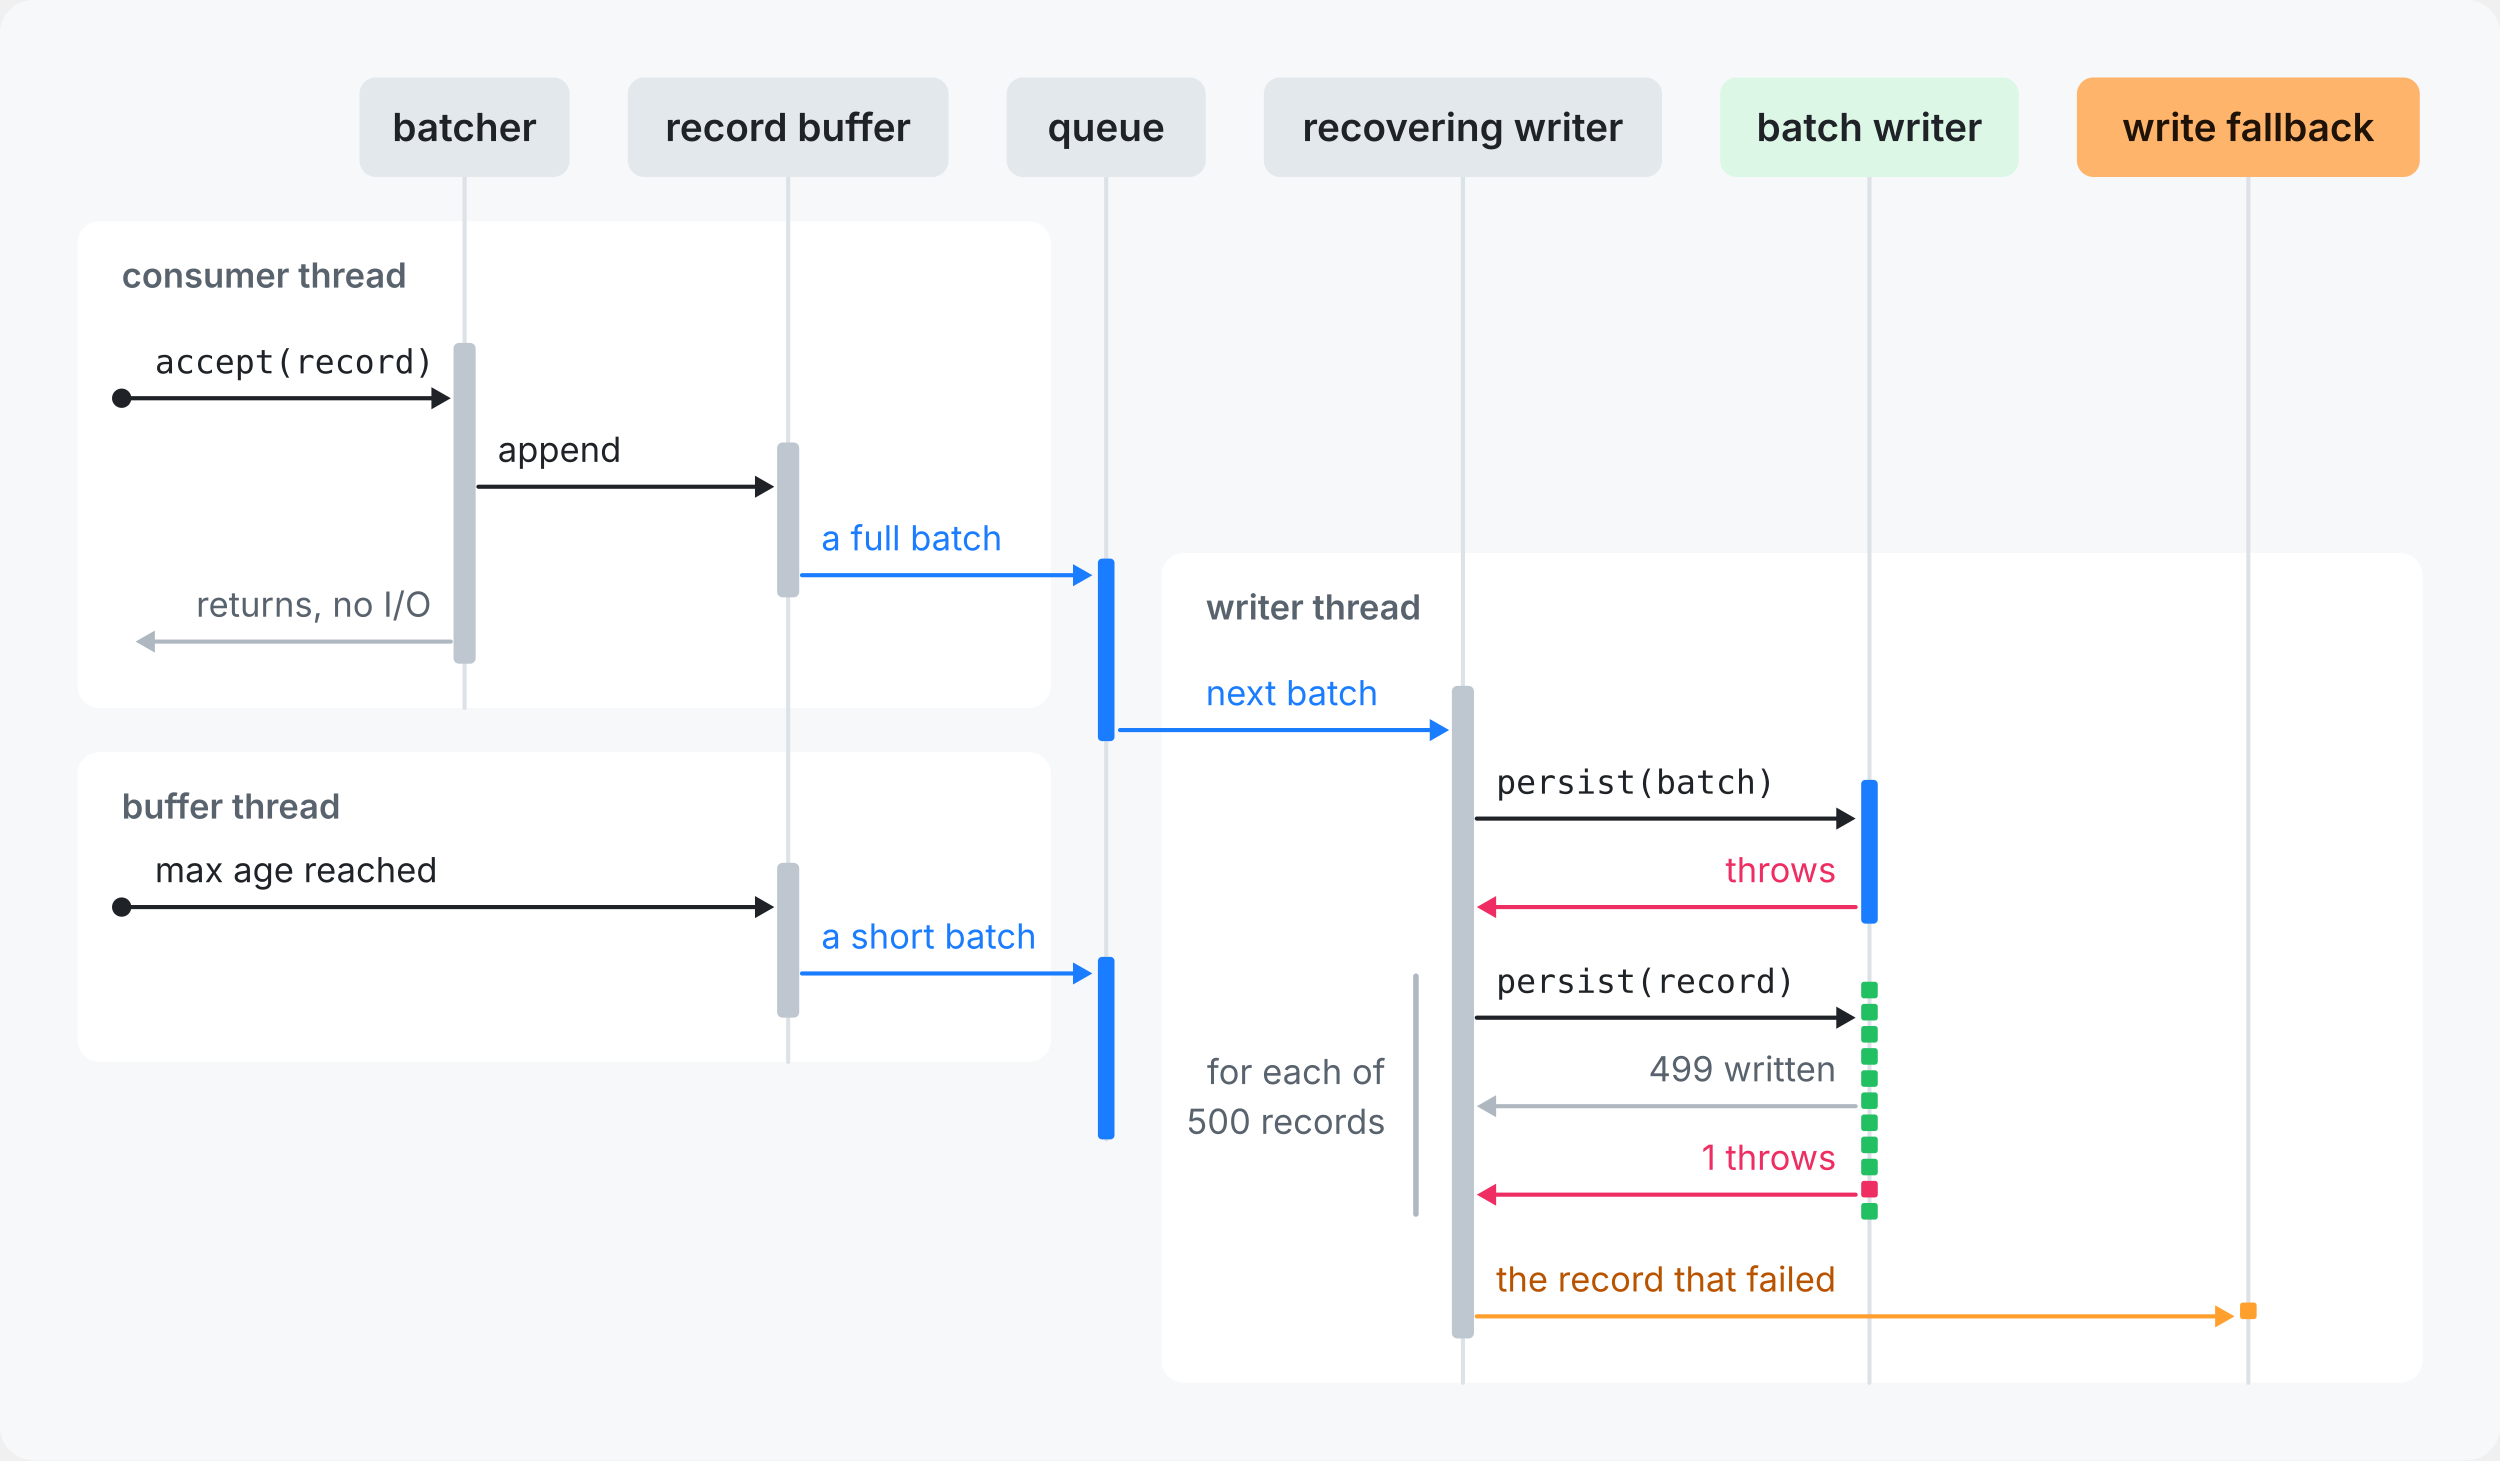
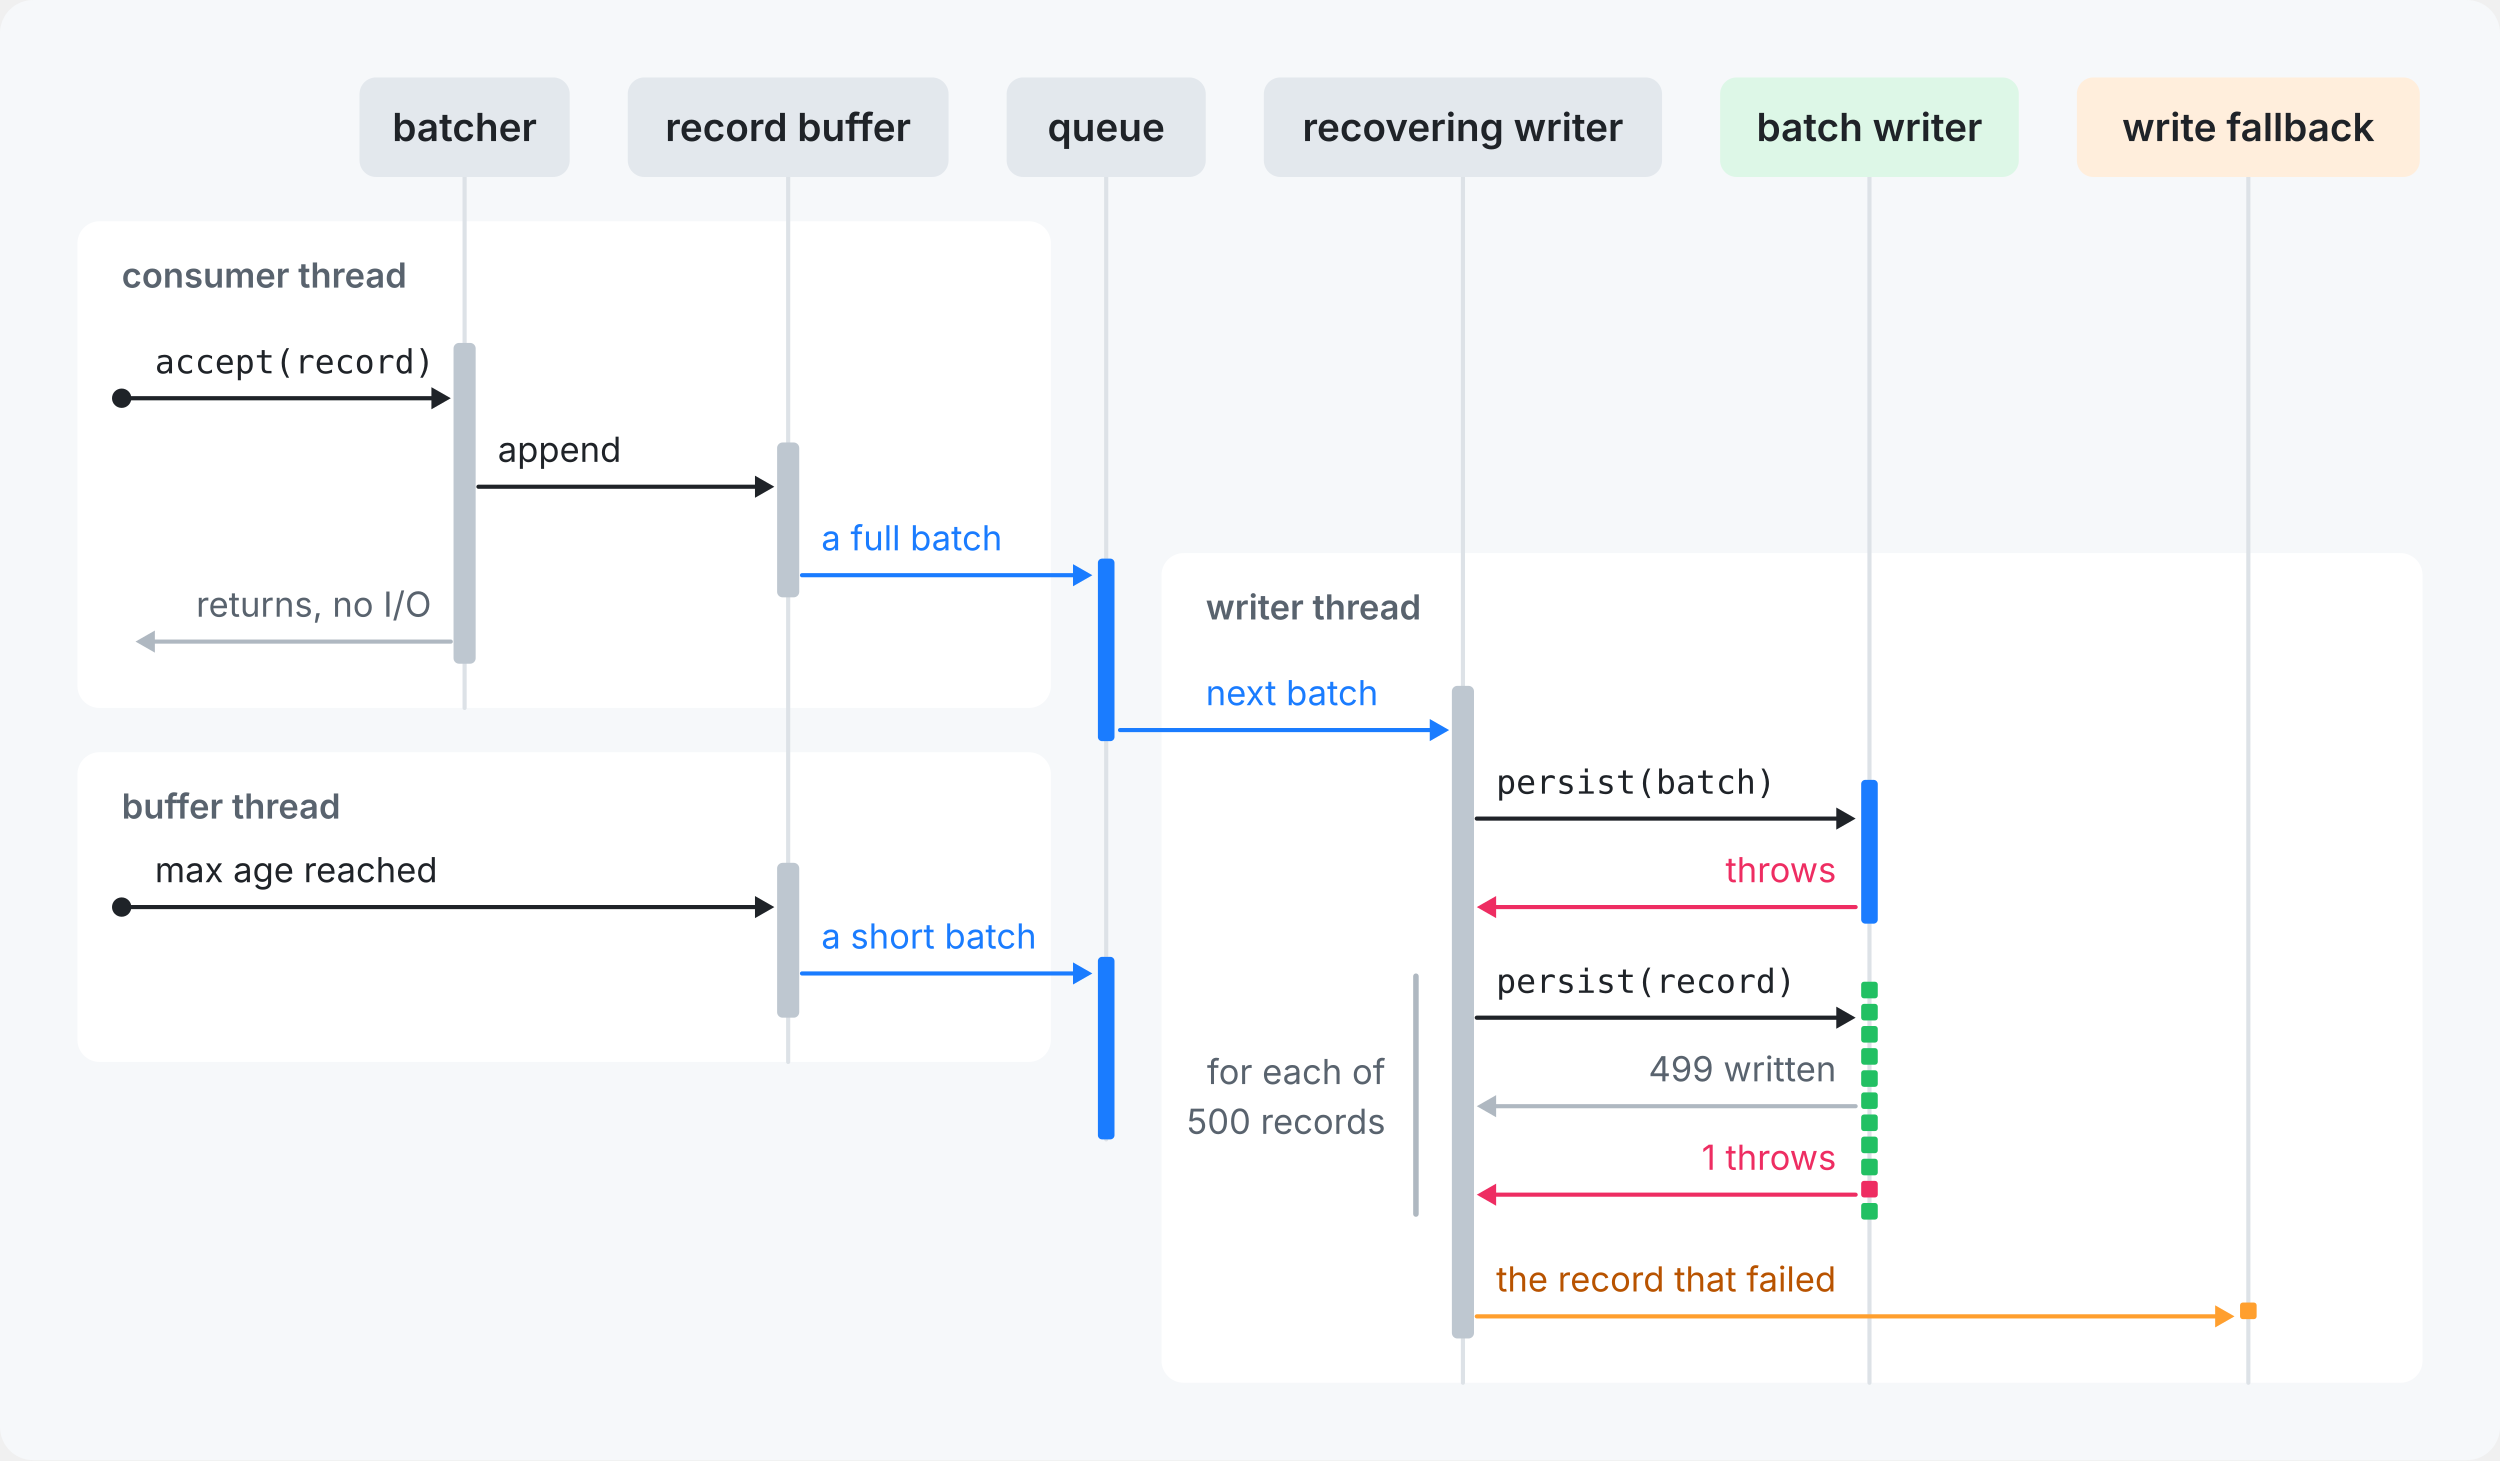
<svg xmlns="http://www.w3.org/2000/svg" viewBox="0 0 904 528" width="904" height="528" role="img">
  <rect width="904" height="528" rx="12" fill="#F6F8FA" />
  <g transform="translate(12,12)">
    <rect x="16.0" y="68.0" width="352.0" height="176.0" rx="8" fill="#FFFFFF" />
    <text x="32.0" y="92.0" font-family="-apple-system, BlinkMacSystemFont, 'Segoe UI', Inter, Helvetica, Arial, sans-serif" font-size="12.5" font-weight="600" fill="#59636E" text-anchor="start">consumer thread</text>
    <rect x="16.0" y="260.0" width="352.0" height="112.0" rx="8" fill="#FFFFFF" />
    <text x="32.0" y="284.0" font-family="-apple-system, BlinkMacSystemFont, 'Segoe UI', Inter, Helvetica, Arial, sans-serif" font-size="12.5" font-weight="600" fill="#59636E" text-anchor="start">buffer thread</text>
    <rect x="408.0" y="188.0" width="456.0" height="300.0" rx="8" fill="#FFFFFF" />
    <text x="424.0" y="212.0" font-family="-apple-system, BlinkMacSystemFont, 'Segoe UI', Inter, Helvetica, Arial, sans-serif" font-size="12.5" font-weight="600" fill="#59636E" text-anchor="start">writer thread</text>
    <path d="M156,52 L156,244" stroke="#DDE2E7" stroke-width="1.5" fill="none" stroke-linecap="round" stroke-linejoin="round" />
    <path d="M273.0,52 L273.0,372" stroke="#DDE2E7" stroke-width="1.5" fill="none" stroke-linecap="round" stroke-linejoin="round" />
    <path d="M388.0,52 L388.0,400" stroke="#DDE2E7" stroke-width="1.5" fill="none" stroke-linecap="round" stroke-linejoin="round" />
    <path d="M517.0,52 L517.0,488" stroke="#DDE2E7" stroke-width="1.5" fill="none" stroke-linecap="round" stroke-linejoin="round" />
    <path d="M664.0,52 L664.0,488" stroke="#DDE2E7" stroke-width="1.5" fill="none" stroke-linecap="round" stroke-linejoin="round" />
    <path d="M801.0,52 L801.0,488" stroke="#DDE2E7" stroke-width="1.5" fill="none" stroke-linecap="round" stroke-linejoin="round" />
    <rect x="118.0" y="16.0" width="76.0" height="36.0" rx="6" fill="#E3E8ED" />
    <text x="156.0" y="39.0" font-family="-apple-system, BlinkMacSystemFont, 'Segoe UI', Inter, Helvetica, Arial, sans-serif" font-size="14" font-weight="600" fill="#1F2328" text-anchor="middle">batcher</text>
    <rect x="215.0" y="16.0" width="116.0" height="36.0" rx="6" fill="#E3E8ED" />
    <text x="273.0" y="39.0" font-family="-apple-system, BlinkMacSystemFont, 'Segoe UI', Inter, Helvetica, Arial, sans-serif" font-size="14" font-weight="600" fill="#1F2328" text-anchor="middle">record buffer</text>
    <rect x="352.0" y="16.0" width="72.0" height="36.0" rx="6" fill="#E3E8ED" />
    <text x="388.0" y="39.0" font-family="-apple-system, BlinkMacSystemFont, 'Segoe UI', Inter, Helvetica, Arial, sans-serif" font-size="14" font-weight="600" fill="#1F2328" text-anchor="middle">queue</text>
    <rect x="445.0" y="16.0" width="144.0" height="36.0" rx="6" fill="#E3E8ED" />
    <text x="517.0" y="39.0" font-family="-apple-system, BlinkMacSystemFont, 'Segoe UI', Inter, Helvetica, Arial, sans-serif" font-size="14" font-weight="600" fill="#1F2328" text-anchor="middle">recovering writer</text>
    <rect x="610.0" y="16.0" width="108.0" height="36.0" rx="6" fill="#DDF7E7" />
    <text x="664.0" y="39.0" font-family="-apple-system, BlinkMacSystemFont, 'Segoe UI', Inter, Helvetica, Arial, sans-serif" font-size="14" font-weight="600" fill="#1F2328" text-anchor="middle">batch writer</text>
-     <rect x="739.0" y="16.0" width="124.0" height="36.0" rx="6" fill="#FFB46B" />
-     <text x="801.0" y="39.0" font-family="-apple-system, BlinkMacSystemFont, 'Segoe UI', Inter, Helvetica, Arial, sans-serif" font-size="14" font-weight="600" fill="#1F1206" text-anchor="middle">write fallback</text>
+     <rect x="739.0" y="16.0" width="124.0" height="36.0" rx="6" fill="#FFEEDC" />
+     <text x="801.0" y="39.0" font-family="-apple-system, BlinkMacSystemFont, 'Segoe UI', Inter, Helvetica, Arial, sans-serif" font-size="14" font-weight="600" fill="#1F2328" text-anchor="middle">write fallback</text>
    <rect x="152.0" y="112.0" width="8.0" height="116.0" rx="2" fill="#BEC7D0" />
    <rect x="269.0" y="148.0" width="8.0" height="56.0" rx="2" fill="#BEC7D0" />
    <rect x="269.0" y="300.0" width="8.0" height="56.0" rx="2" fill="#BEC7D0" />
    <rect x="513.0" y="236.0" width="8.0" height="236.0" rx="2" fill="#BEC7D0" />
    <rect x="385.0" y="190.0" width="6.0" height="66.0" rx="1.5" fill="#1A7CFF" />
    <rect x="385.0" y="334.0" width="6.0" height="66.0" rx="1.5" fill="#1A7CFF" />
    <rect x="661.0" y="270.0" width="6.0" height="52.0" rx="1.5" fill="#1A7CFF" />
    <rect x="661.0" y="343.0" width="6.0" height="6.0" rx="1" fill="#22C063" />
    <rect x="661.0" y="351.0" width="6.0" height="6.0" rx="1" fill="#22C063" />
    <rect x="661.0" y="359.0" width="6.0" height="6.0" rx="1" fill="#22C063" />
    <rect x="661.0" y="367.0" width="6.0" height="6.0" rx="1" fill="#22C063" />
    <rect x="661.0" y="375.0" width="6.0" height="6.0" rx="1" fill="#22C063" />
    <rect x="661.0" y="383.0" width="6.0" height="6.0" rx="1" fill="#22C063" />
    <rect x="661.0" y="391.0" width="6.0" height="6.0" rx="1" fill="#22C063" />
    <rect x="661.0" y="399.0" width="6.0" height="6.0" rx="1" fill="#22C063" />
    <rect x="661.0" y="407.0" width="6.0" height="6.0" rx="1" fill="#22C063" />
    <rect x="661.0" y="415.0" width="6.0" height="6.0" rx="1" fill="#EE2D62" />
    <rect x="661.0" y="423.0" width="6.0" height="6.0" rx="1" fill="#22C063" />
    <rect x="798.0" y="459.0" width="6.0" height="6.0" rx="1" fill="#FF9F2E" />
    <circle cx="32" cy="132" r="3.5" fill="#1F2328" />
    <circle cx="32" cy="316" r="3.5" fill="#1F2328" />
    <path d="M32,132 L145,132" stroke="#1F2328" stroke-width="1.5" fill="none" stroke-linecap="round" stroke-linejoin="round" />
    <path d="M144,128 L151,132 L144,136 Z" fill="#1F2328" />
    <text x="44.0" y="123.0" font-family="ui-monospace, SFMono-Regular, 'SF Mono', Menlo, Consolas, monospace" font-size="12" font-weight="400" fill="#1F2328" text-anchor="start">accept(record)</text>
    <path d="M161,164 L262.0,164" stroke="#1F2328" stroke-width="1.5" fill="none" stroke-linecap="round" stroke-linejoin="round" />
    <path d="M261.0,160 L268.0,164 L261.0,168 Z" fill="#1F2328" />
    <text x="168.0" y="155.0" font-family="-apple-system, BlinkMacSystemFont, 'Segoe UI', Inter, Helvetica, Arial, sans-serif" font-size="12.5" font-weight="400" fill="#1F2328" text-anchor="start">append</text>
    <path d="M278.0,196 L377.0,196" stroke="#1A7CFF" stroke-width="1.5" fill="none" stroke-linecap="round" stroke-linejoin="round" />
    <path d="M376.0,192 L383.0,196 L376.0,200 Z" fill="#1A7CFF" />
    <text x="285.0" y="187.0" font-family="-apple-system, BlinkMacSystemFont, 'Segoe UI', Inter, Helvetica, Arial, sans-serif" font-size="12.5" font-weight="400" fill="#1A7CFF" text-anchor="start">a full batch</text>
    <path d="M151,220 L43,220" stroke="#AFB8C1" stroke-width="1.5" fill="none" stroke-linecap="round" stroke-linejoin="round" />
    <path d="M44,216 L37,220 L44,224 Z" fill="#AFB8C1" />
    <text x="144.0" y="211.0" font-family="-apple-system, BlinkMacSystemFont, 'Segoe UI', Inter, Helvetica, Arial, sans-serif" font-size="12.5" font-weight="400" fill="#59636E" text-anchor="end">returns, no I/O</text>
    <path d="M32,316 L262.0,316" stroke="#1F2328" stroke-width="1.5" fill="none" stroke-linecap="round" stroke-linejoin="round" />
    <path d="M261.0,312 L268.0,316 L261.0,320 Z" fill="#1F2328" />
    <text x="44.0" y="307.0" font-family="-apple-system, BlinkMacSystemFont, 'Segoe UI', Inter, Helvetica, Arial, sans-serif" font-size="12.5" font-weight="400" fill="#1F2328" text-anchor="start">max age reached</text>
    <path d="M278.0,340 L377.0,340" stroke="#1A7CFF" stroke-width="1.5" fill="none" stroke-linecap="round" stroke-linejoin="round" />
    <path d="M376.0,336 L383.0,340 L376.0,344 Z" fill="#1A7CFF" />
    <text x="285.0" y="331.0" font-family="-apple-system, BlinkMacSystemFont, 'Segoe UI', Inter, Helvetica, Arial, sans-serif" font-size="12.5" font-weight="400" fill="#1A7CFF" text-anchor="start">a short batch</text>
    <path d="M393.0,252 L506.0,252" stroke="#1A7CFF" stroke-width="1.5" fill="none" stroke-linecap="round" stroke-linejoin="round" />
    <path d="M505.0,248 L512.0,252 L505.0,256 Z" fill="#1A7CFF" />
    <text x="424.0" y="243.0" font-family="-apple-system, BlinkMacSystemFont, 'Segoe UI', Inter, Helvetica, Arial, sans-serif" font-size="12.5" font-weight="400" fill="#1A7CFF" text-anchor="start">next batch</text>
    <path d="M522.0,284 L653.0,284" stroke="#1F2328" stroke-width="1.5" fill="none" stroke-linecap="round" stroke-linejoin="round" />
    <path d="M652.0,280 L659.0,284 L652.0,288 Z" fill="#1F2328" />
    <text x="529.0" y="275.0" font-family="ui-monospace, SFMono-Regular, 'SF Mono', Menlo, Consolas, monospace" font-size="12" font-weight="400" fill="#1F2328" text-anchor="start">persist(batch)</text>
    <path d="M659.0,316 L528.0,316" stroke="#EE2D62" stroke-width="1.5" fill="none" stroke-linecap="round" stroke-linejoin="round" />
    <path d="M529.0,312 L522.0,316 L529.0,320 Z" fill="#EE2D62" />
    <text x="652.0" y="307.0" font-family="-apple-system, BlinkMacSystemFont, 'Segoe UI', Inter, Helvetica, Arial, sans-serif" font-size="12.5" font-weight="400" fill="#EE2D62" text-anchor="end">throws</text>
    <rect x="499.0" y="340.0" width="2.0" height="88.0" rx="1" fill="#AFB8C1" />
    <text x="489.0" y="380.0" font-family="-apple-system, BlinkMacSystemFont, 'Segoe UI', Inter, Helvetica, Arial, sans-serif" font-size="12.5" font-weight="400" fill="#59636E" text-anchor="end">for each of</text>
    <text x="489.0" y="398.0" font-family="-apple-system, BlinkMacSystemFont, 'Segoe UI', Inter, Helvetica, Arial, sans-serif" font-size="12.5" font-weight="400" fill="#59636E" text-anchor="end">500 records</text>
    <path d="M522.0,356 L653.0,356" stroke="#1F2328" stroke-width="1.5" fill="none" stroke-linecap="round" stroke-linejoin="round" />
    <path d="M652.0,352 L659.0,356 L652.0,360 Z" fill="#1F2328" />
    <text x="529.0" y="347.0" font-family="ui-monospace, SFMono-Regular, 'SF Mono', Menlo, Consolas, monospace" font-size="12" font-weight="400" fill="#1F2328" text-anchor="start">persist(record)</text>
    <path d="M659.0,388 L528.0,388" stroke="#AFB8C1" stroke-width="1.5" fill="none" stroke-linecap="round" stroke-linejoin="round" />
    <path d="M529.0,384 L522.0,388 L529.0,392 Z" fill="#AFB8C1" />
    <text x="652.0" y="379.0" font-family="-apple-system, BlinkMacSystemFont, 'Segoe UI', Inter, Helvetica, Arial, sans-serif" font-size="12.5" font-weight="400" fill="#59636E" text-anchor="end">499 written</text>
    <path d="M659.0,420 L528.0,420" stroke="#EE2D62" stroke-width="1.5" fill="none" stroke-linecap="round" stroke-linejoin="round" />
    <path d="M529.0,416 L522.0,420 L529.0,424 Z" fill="#EE2D62" />
    <text x="652.0" y="411.0" font-family="-apple-system, BlinkMacSystemFont, 'Segoe UI', Inter, Helvetica, Arial, sans-serif" font-size="12.5" font-weight="400" fill="#EE2D62" text-anchor="end">1 throws</text>
    <path d="M522.0,464 L790.0,464" stroke="#FF9F2E" stroke-width="1.5" fill="none" stroke-linecap="round" stroke-linejoin="round" />
    <path d="M789.0,460 L796.0,464 L789.0,468 Z" fill="#FF9F2E" />
    <text x="529.0" y="455.0" font-family="-apple-system, BlinkMacSystemFont, 'Segoe UI', Inter, Helvetica, Arial, sans-serif" font-size="12.5" font-weight="400" fill="#B85300" text-anchor="start">the record that failed</text>
  </g>
</svg>
